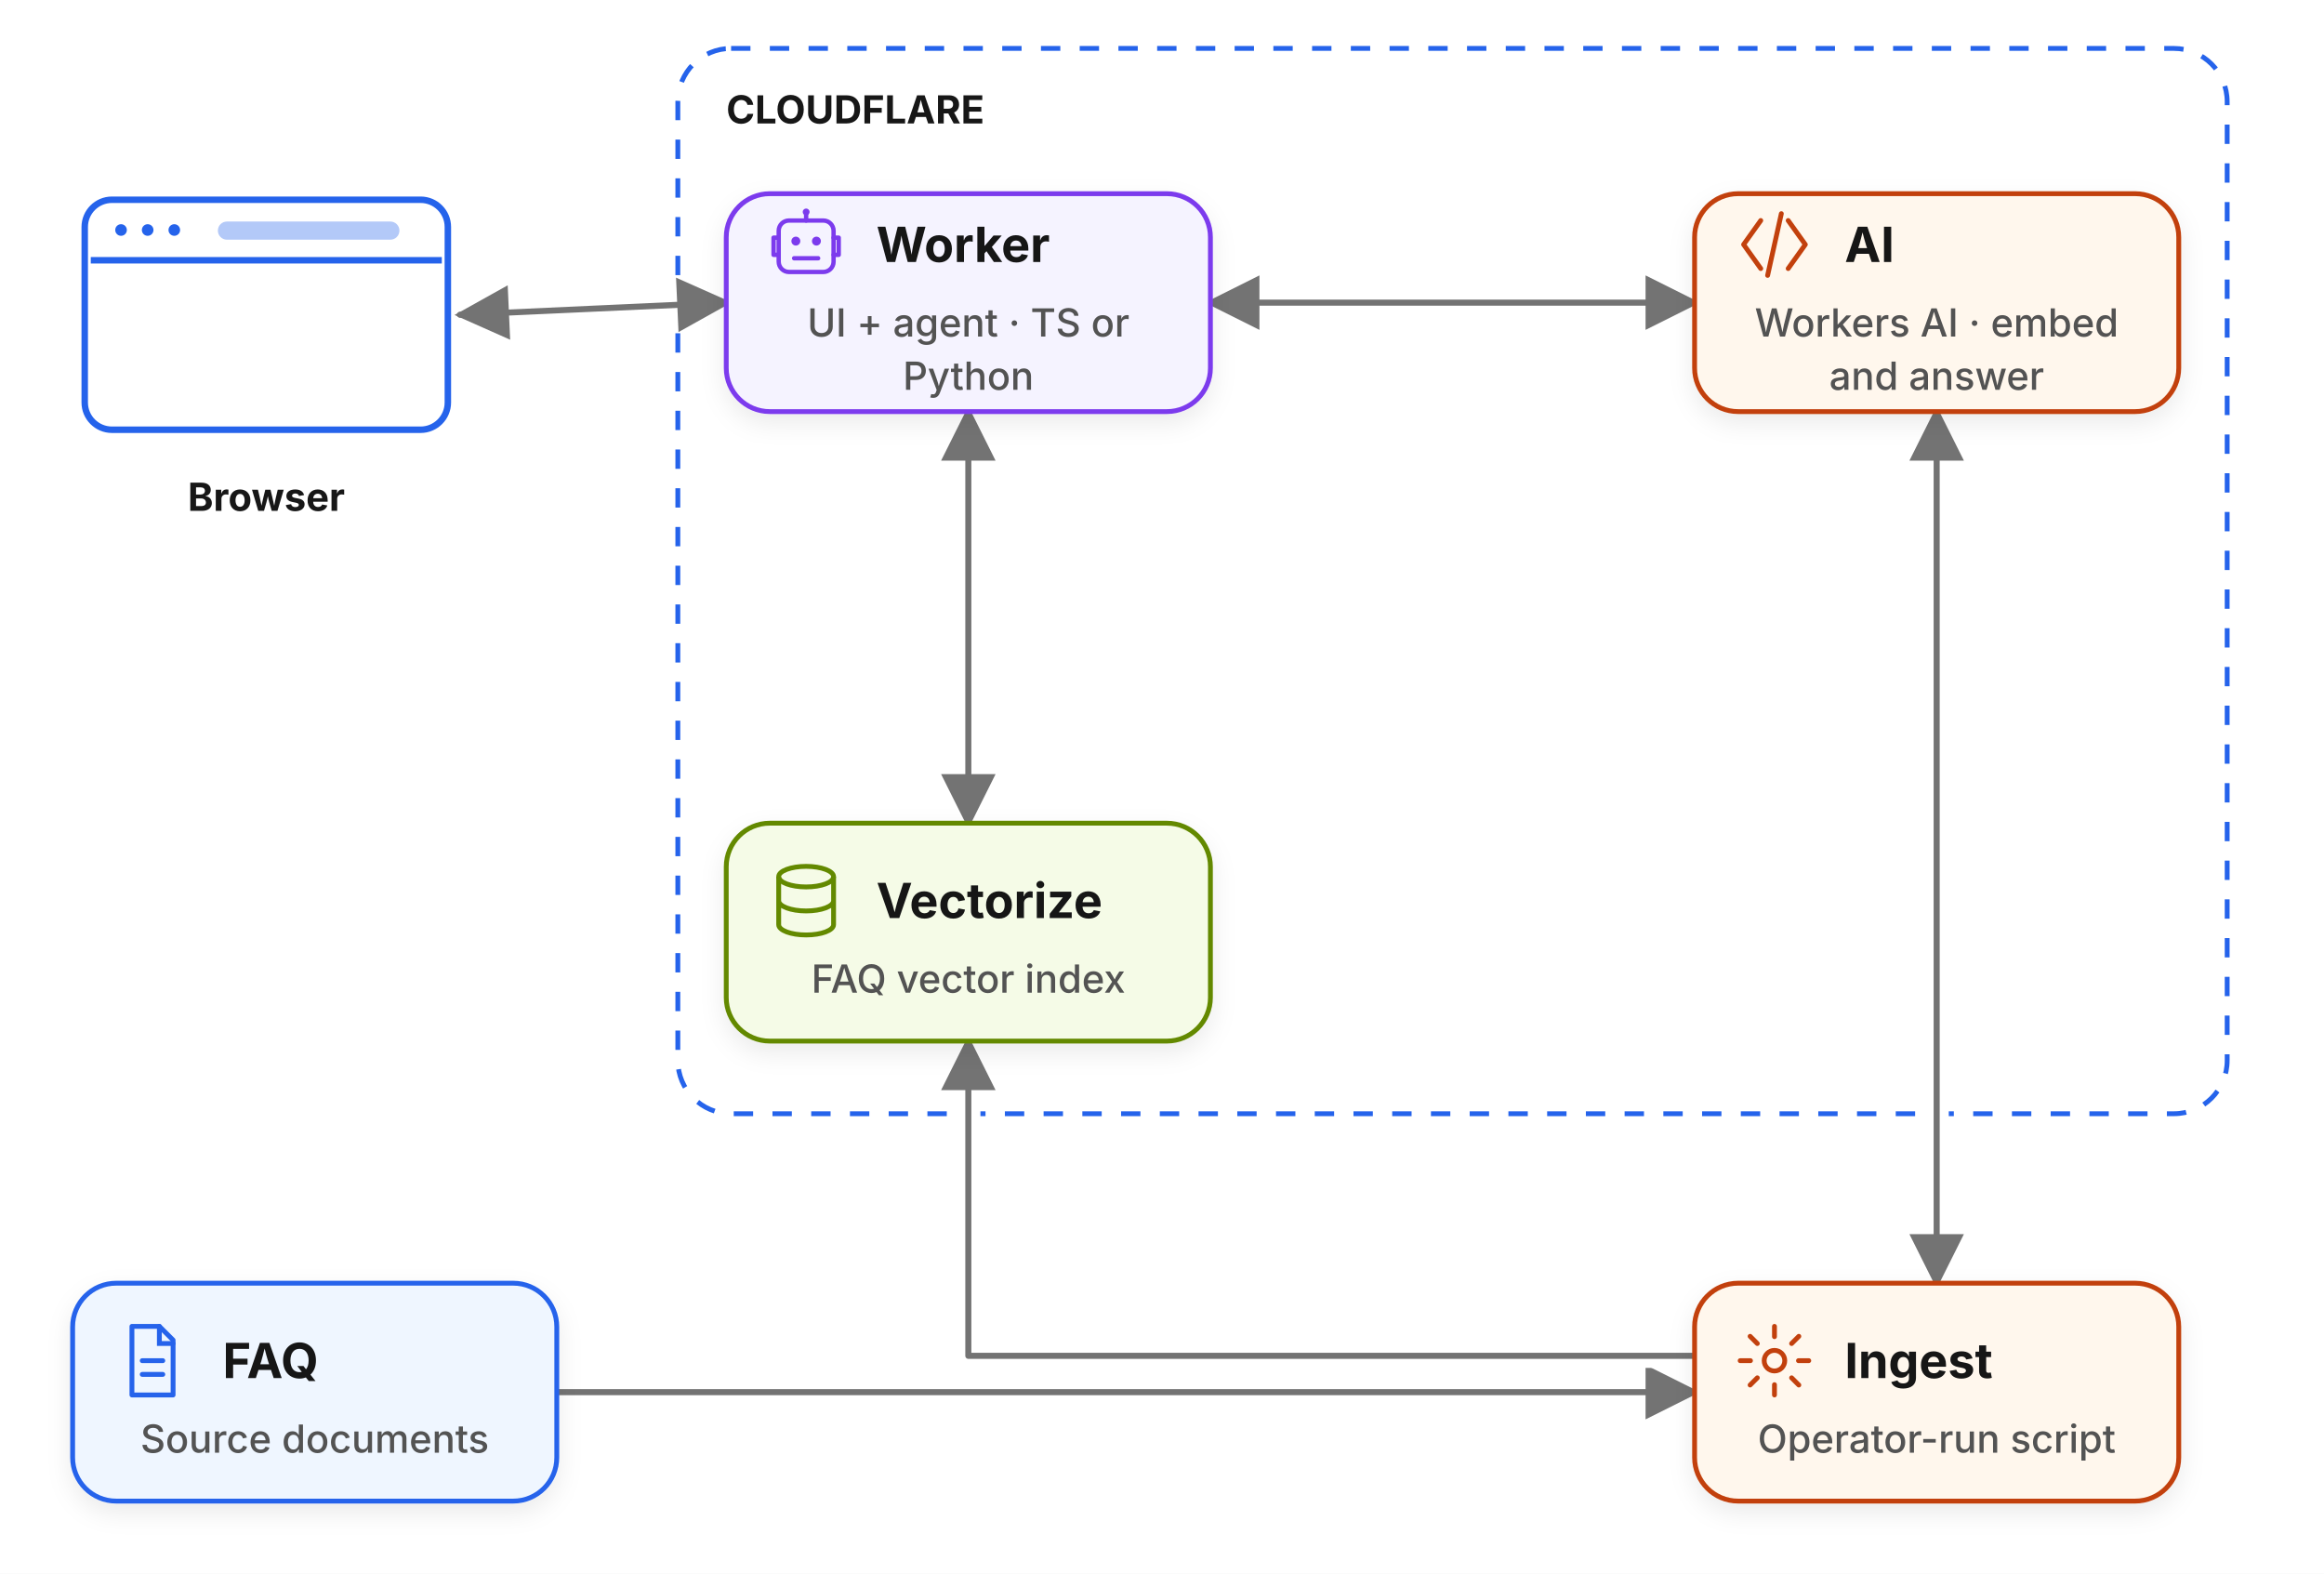
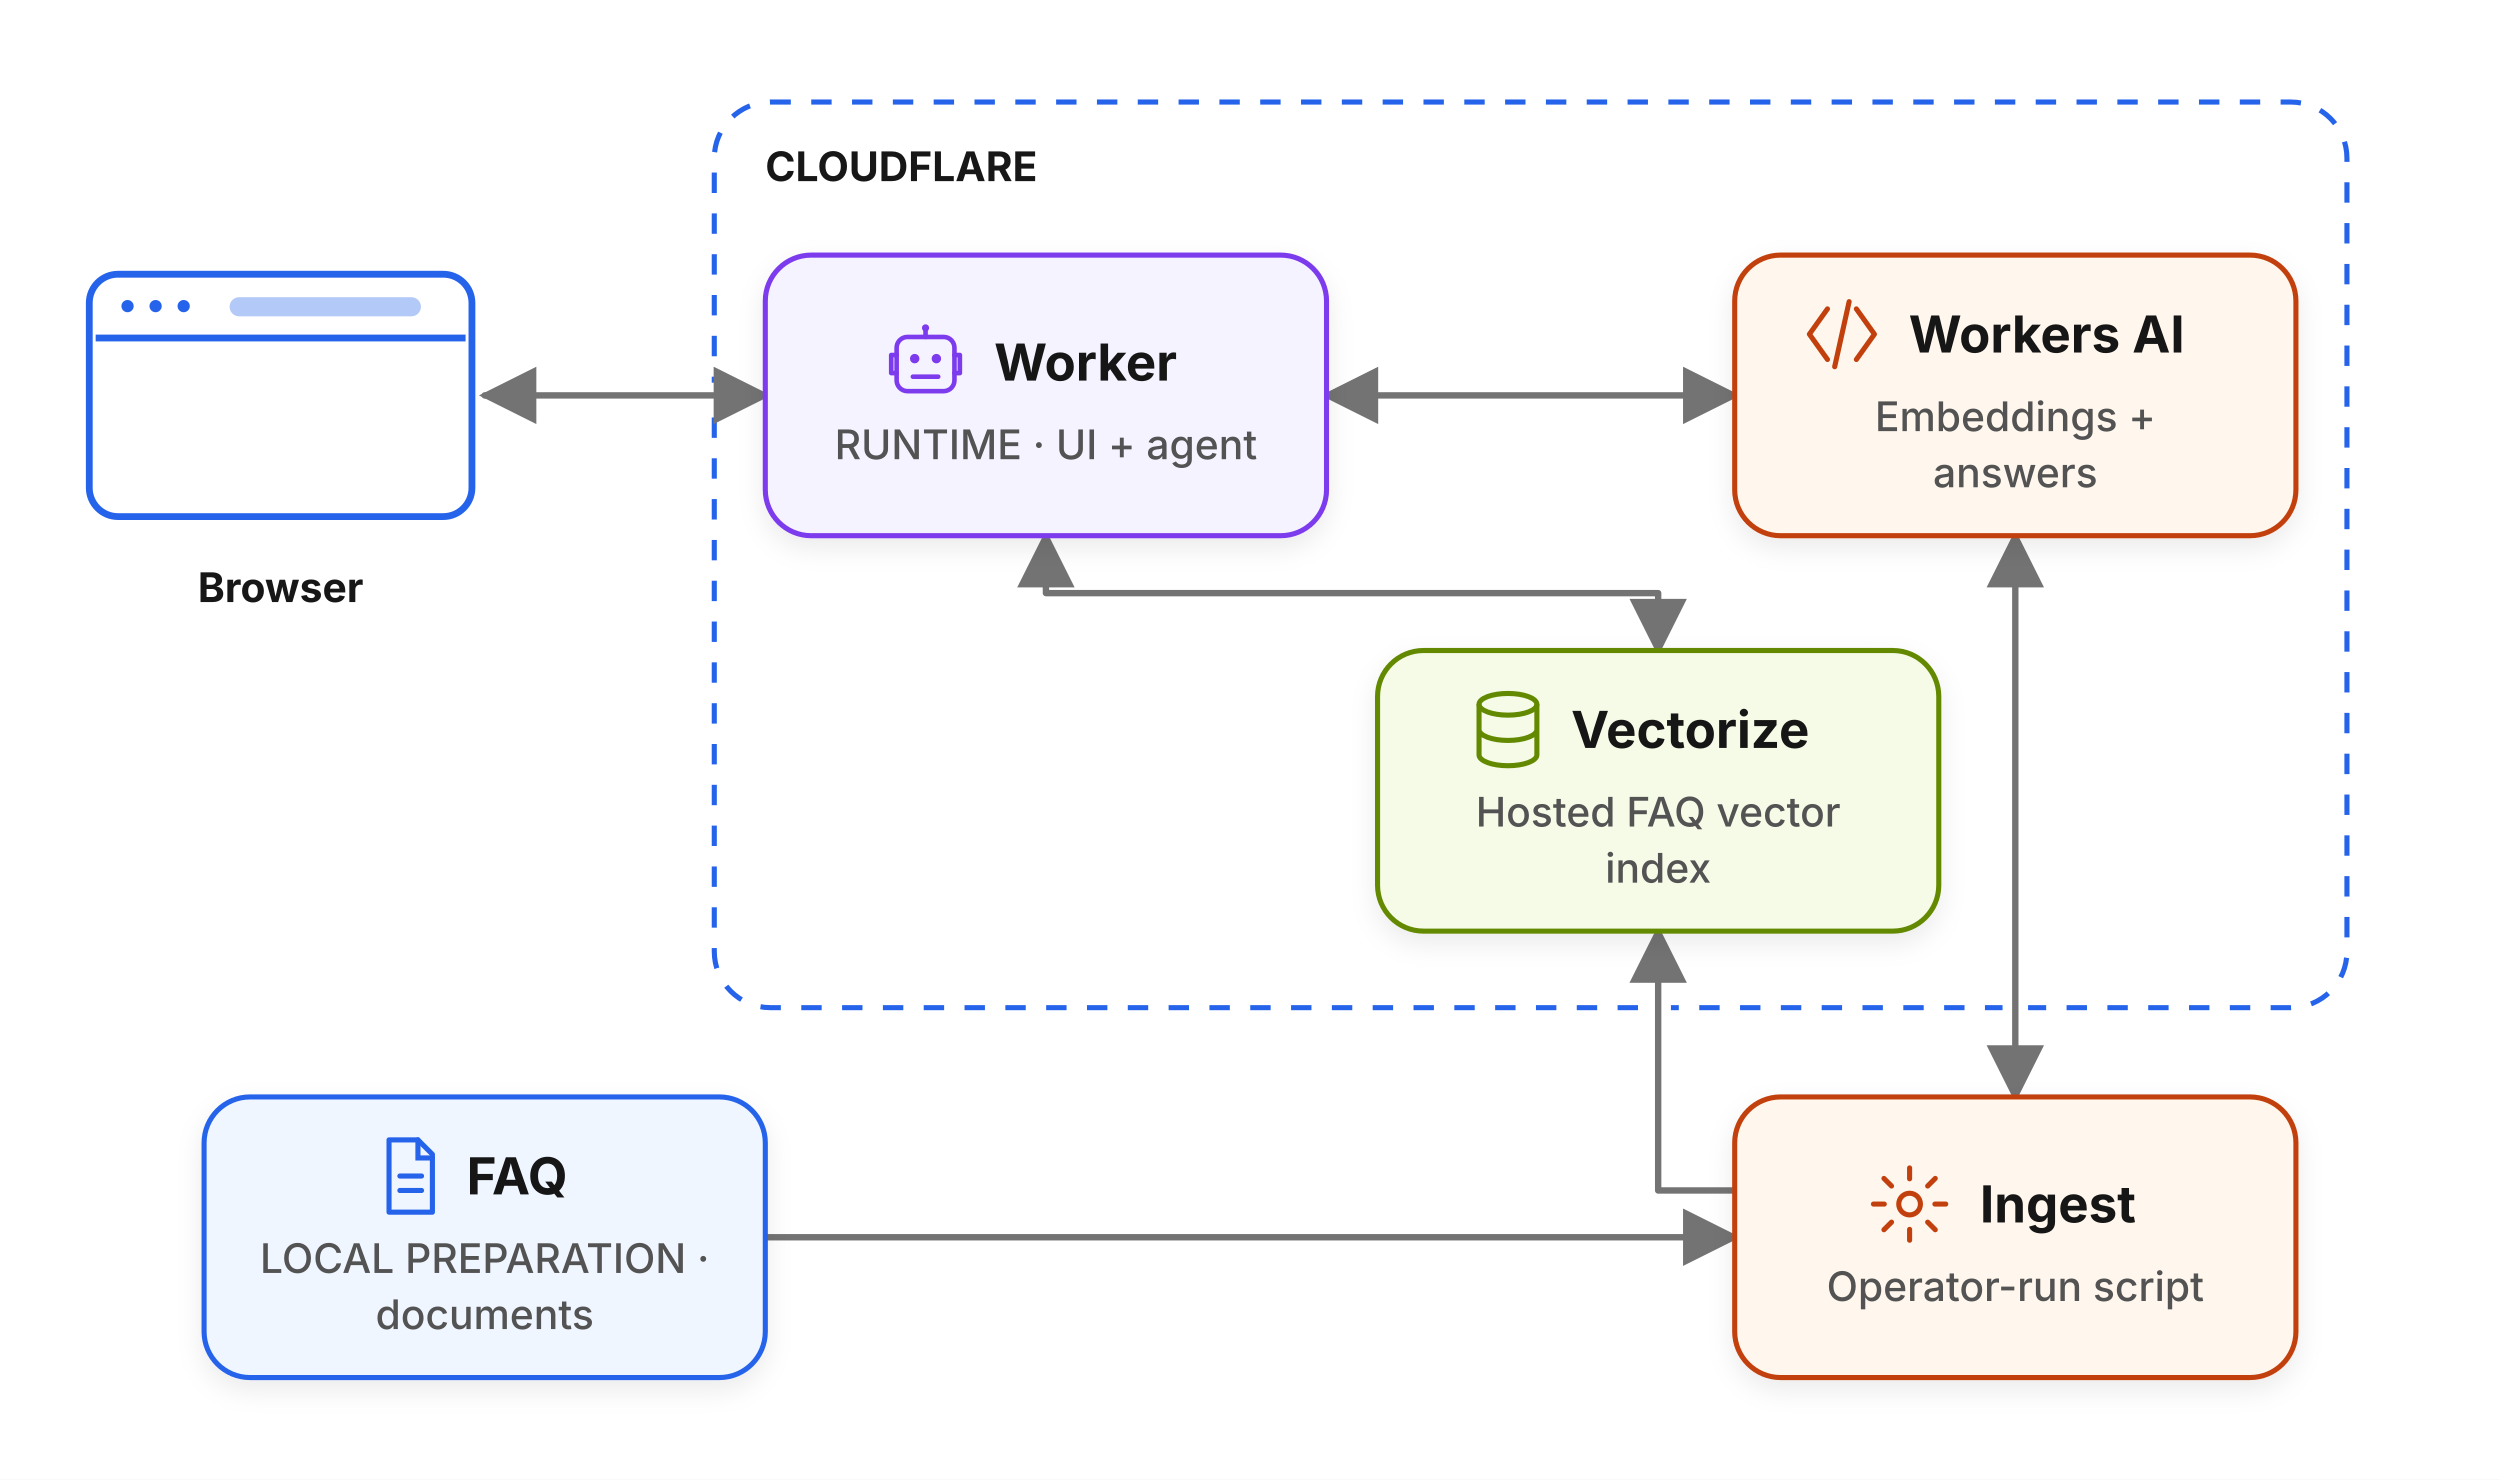
- <svg xmlns="http://www.w3.org/2000/svg" width="960" height="650" viewBox="0 0 960 650" role="img" aria-labelledby="title desc">
+ <svg xmlns="http://www.w3.org/2000/svg" width="980" height="580" viewBox="0 0 980 580" role="img" aria-labelledby="title desc">
  <defs>
    <filter id="shadow" x="-20%" y="-20%" width="140%" height="150%">
      <feDropShadow dx="0" dy="4" stdDeviation="5" flood-color="#000000" flood-opacity="0.08" />
    </filter>
    <marker id="arrow-purple" viewBox="0 0 10 10" refX="9" refY="5" markerWidth="9" markerHeight="9" orient="auto">
      <path d="M0 0 10 5 0 10Z" fill="#7c3aed" />
    </marker>
    <marker id="arrow-blue" viewBox="0 0 10 10" refX="9" refY="5" markerWidth="9" markerHeight="9" orient="auto">
      <path d="M0 0 10 5 0 10Z" fill="#2563eb" />
    </marker>
    <marker id="arrow-amber" viewBox="0 0 10 10" refX="9" refY="5" markerWidth="9" markerHeight="9" orient="auto">
      <path d="M0 0 10 5 0 10Z" fill="#c2410c" />
    </marker>
    <marker id="arrow-green" viewBox="0 0 10 10" refX="9" refY="5" markerWidth="9" markerHeight="9" orient="auto">
      <path d="M0 0 10 5 0 10Z" fill="#648900" />
    </marker>
    <marker id="arrow-red" viewBox="0 0 10 10" refX="9" refY="5" markerWidth="9" markerHeight="9" orient="auto">
      <path d="M0 0 10 5 0 10Z" fill="#dc2626" />
    </marker>
    <marker id="arrow-gray" viewBox="0 0 10 10" refX="9" refY="5" markerWidth="9" markerHeight="9" orient="auto">
      <path d="M0 0 10 5 0 10Z" fill="#737373" />
    </marker>
    <marker id="arrow-start-gray" viewBox="0 0 10 10" refX="9" refY="5" markerWidth="9" markerHeight="9" orient="auto-start-reverse">
      <path d="M0 0 10 5 0 10Z" fill="#737373" />
    </marker>
    <symbol id="icon-api" viewBox="0 0 24 24">
      <path d="m8 5-5 7 5 7M16 5l5 7-5 7M14 3l-4 18" fill="none" stroke="currentColor" stroke-width="2" stroke-linecap="round" stroke-linejoin="round" />
    </symbol>
    <symbol id="icon-browser" viewBox="0 0 32 22">
      <rect x="1" y="1.5" width="30" height="19" rx="2.25" fill="none" stroke="currentColor" stroke-width="2.67" />
      <path d="M1.5 6.5h29" fill="none" stroke="currentColor" stroke-width="2.67" />
      <circle cx="4" cy="4" r=".48" fill="currentColor" />
      <circle cx="6.2" cy="4" r=".48" fill="currentColor" />
      <circle cx="8.4" cy="4" r=".48" fill="currentColor" />
      <rect x="12" y="3.3" width="15" height="1.5" rx=".75" fill="currentColor" opacity=".35" />
    </symbol>
    <symbol id="icon-database" viewBox="0 0 24 24">
      <ellipse cx="12" cy="5" rx="8" ry="3" fill="none" stroke="currentColor" stroke-width="2" />
      <path d="M4 5v7c0 1.66 3.58 3 8 3s8-1.34 8-3V5M4 12v7c0 1.66 3.58 3 8 3s8-1.34 8-3v-7" fill="none" stroke="currentColor" stroke-width="2" />
    </symbol>
    <symbol id="icon-document" viewBox="0 0 24 24">
      <path d="M6 2h8l4 4v16H6Z" fill="none" stroke="currentColor" stroke-width="2" stroke-linejoin="round" />
      <path d="M14 2v5h4M9 12h6M9 16h6" fill="none" stroke="currentColor" stroke-width="2" stroke-linecap="round" />
    </symbol>
    <symbol id="icon-robot" viewBox="0 0 24 24">
      <path d="M12 5V2.5" fill="none" stroke="currentColor" stroke-width="1.8" stroke-linecap="round" />
      <circle cx="12" cy="2.5" r="1" fill="currentColor" />
      <rect x="4" y="5" width="16" height="15" rx="3" fill="none" stroke="currentColor" stroke-width="1.8" />
      <path d="M4 10H2.5v5H4M20 10h1.5v5H20" fill="none" stroke="currentColor" stroke-width="1.8" stroke-linecap="round" stroke-linejoin="round" />
      <circle cx="9" cy="11" r="1.3" fill="currentColor" />
      <circle cx="15" cy="11" r="1.3" fill="currentColor" />
      <path d="M8.5 16h7" fill="none" stroke="currentColor" stroke-width="1.8" stroke-linecap="round" />
    </symbol>
    <symbol id="icon-settings" viewBox="0 0 24 24">
      <circle cx="12" cy="12" r="3" fill="none" stroke="currentColor" stroke-width="2" />
      <path d="M12 2v3M12 19v3M2 12h3M19 12h3M4.9 4.9 7 7M17 17l2.1 2.1M19.1 4.9 17 7M7 17l-2.1 2.1" fill="none" stroke="currentColor" stroke-width="2" stroke-linecap="round" />
    </symbol>
    <style>
      text { font-family: "Inter", system-ui, -apple-system, BlinkMacSystemFont, "Segoe UI", sans-serif; fill: #171717; }
      symbol [stroke] { vector-effect: non-scaling-stroke; }
      .node rect { stroke-width: 2; }
      .node-boundary rect { stroke-width: 2; stroke-dasharray: 8 8; }
      .boundary-title { font-size: 16px; font-weight: 750; text-anchor: start; }
      .node-title { font-weight: 750; text-anchor: middle; }
      .node-title.icon-copy { text-anchor: start; }
      .node-subtitle { font-weight: 500; fill: #525252; text-anchor: middle; }
      .eyebrow { font-weight: 750; letter-spacing: 1px; fill: #525252; text-anchor: middle; }
      .mention-icon { font-size: 27px; font-weight: 750; text-anchor: middle; }
      .standalone-mention { font-size: 52px; font-weight: 750; text-anchor: middle; }
      .icon-node-title { font-size: 16px; font-weight: 750; text-anchor: middle; }
      .edge { fill: none; stroke-width: 2.5; stroke-linecap: round; stroke-linejoin: round; }
      .edge-label rect { stroke-width: 2; }
      .edge-label text { font-size: 14px; font-weight: 750; text-anchor: middle; dominant-baseline: central; }
      .divider { stroke: #d4d4d4; stroke-width: 2; stroke-dasharray: 6 8; stroke-linecap: round; }
      .center-annotation { fill: #f5f5f5; stroke: none; }
      .center-title { font-weight: 800; letter-spacing: 0.08em; fill: #404040; text-anchor: middle; }
      .center-detail { font-weight: 600; fill: #525252; text-anchor: middle; }
    </style>
  </defs>
-   <rect width="960" height="650" fill="#ffffff" />
-   <g class="node-boundary node-blue" transform="translate(280 20)">
-     <rect width="640" height="440" rx="22" fill="none" stroke="#2563eb" />
+   <rect width="980" height="580" fill="#ffffff" />
+   <g class="node-boundary node-blue" transform="translate(280 40)">
+     <rect width="640" height="355" rx="22" fill="none" stroke="#2563eb" />
    <text class="boundary-title" x="20" y="31">CLOUDFLARE</text>
  </g>
-   <path class="edge-boundary-halo" d="M190 130L300 125" fill="none" stroke="#ffffff" stroke-width="10" stroke-linecap="round" stroke-linejoin="round" />
-   <path class="edge" d="M190 130L300 125" stroke="#737373" marker-start="url(#arrow-start-gray)" marker-end="url(#arrow-gray)" />
-   <path class="edge" d="M500 125L700 125" stroke="#737373" marker-start="url(#arrow-start-gray)" marker-end="url(#arrow-gray)" />
-   <path class="edge" d="M400 170L400 340" stroke="#737373" marker-start="url(#arrow-start-gray)" marker-end="url(#arrow-gray)" />
-   <path class="edge" d="M230 575L700 575" stroke="#737373" marker-end="url(#arrow-gray)" />
-   <path class="edge-boundary-halo" d="M700 560L400 560L400 430" fill="none" stroke="#ffffff" stroke-width="10" stroke-linecap="round" stroke-linejoin="round" />
-   <path class="edge" d="M700 560L400 560L400 430" stroke="#737373" marker-end="url(#arrow-gray)" />
-   <path class="edge-boundary-halo" d="M800 530V350H800V170" fill="none" stroke="#ffffff" stroke-width="10" stroke-linecap="round" stroke-linejoin="round" />
-   <path class="edge" d="M800 530V350H800V170" stroke="#737373" marker-start="url(#arrow-start-gray)" marker-end="url(#arrow-gray)" />
-   <g class="node-icon-only node-blue" transform="translate(30 74)">
+   <path class="edge-boundary-halo" d="M190 155L300 155" fill="none" stroke="#ffffff" stroke-width="10" stroke-linecap="round" stroke-linejoin="round" />
+   <path class="edge" d="M190 155L300 155" stroke="#737373" marker-start="url(#arrow-start-gray)" marker-end="url(#arrow-gray)" />
+   <path class="edge" d="M520 155L680 155" stroke="#737373" marker-start="url(#arrow-start-gray)" marker-end="url(#arrow-gray)" />
+   <path class="edge" d="M410 210V232.5H650V255" stroke="#737373" marker-start="url(#arrow-start-gray)" marker-end="url(#arrow-gray)" />
+   <path class="edge" d="M300 485L680 485" stroke="#737373" marker-end="url(#arrow-gray)" />
+   <path class="edge-boundary-halo" d="M680 466.67L650 466.67L650 365" fill="none" stroke="#ffffff" stroke-width="10" stroke-linecap="round" stroke-linejoin="round" />
+   <path class="edge" d="M680 466.67L650 466.67L650 365" stroke="#737373" marker-end="url(#arrow-gray)" />
+   <path class="edge-boundary-halo" d="M790 430V320H790V210" fill="none" stroke="#ffffff" stroke-width="10" stroke-linecap="round" stroke-linejoin="round" />
+   <path class="edge" d="M790 430V320H790V210" stroke="#737373" marker-start="url(#arrow-start-gray)" marker-end="url(#arrow-gray)" />
+   <g class="node-icon-only node-blue" transform="translate(30 99)">
    <use href="#icon-browser" x="0" y="0" width="160" height="112" color="#2563eb" />
    <text class="icon-node-title" x="80" y="137">Browser</text>
  </g>
-   <g class="node node-purple" transform="translate(300 80)" filter="url(#shadow)">
-     <rect width="200" height="90" rx="18" fill="#f5f3ff" stroke="#7c3aed" />
-     <use href="#icon-robot" x="16" y="4" width="34" height="34" color="#7c3aed" />
-     <text class="node-title icon-copy" x="62" y="28.2" font-size="20">Worker</text>
-     <text class="node-subtitle" x="100" y="59" font-size="16">UI + agent · TS or</text>
-     <text class="node-subtitle" x="100" y="81" font-size="16">Python</text>
+   <g class="node node-purple" transform="translate(300 100)" filter="url(#shadow)">
+     <rect width="220" height="110" rx="18" fill="#f5f3ff" stroke="#7c3aed" />
+     <use href="#icon-robot" x="45.81" y="25" width="34" height="34" color="#7c3aed" />
+     <text class="node-title icon-copy" x="89.7" y="49.2" font-size="20">Worker</text>
+     <text class="node-subtitle" x="110" y="80" font-size="16">RUNTIME · UI + agent</text>
  </g>
-   <g class="node node-amber" transform="translate(700 80)" filter="url(#shadow)">
-     <rect width="200" height="90" rx="18" fill="#fff7ed" stroke="#c2410c" />
-     <use href="#icon-api" x="16" y="4" width="34" height="34" color="#c2410c" />
-     <text class="node-title icon-copy" x="62" y="28.2" font-size="20">AI</text>
-     <text class="node-subtitle" x="100" y="59" font-size="16">Workers AI · embed</text>
-     <text class="node-subtitle" x="100" y="81" font-size="16">and answer</text>
+   <g class="node node-amber" transform="translate(680 100)" filter="url(#shadow)">
+     <rect width="220" height="110" rx="18" fill="#fff7ed" stroke="#c2410c" />
+     <use href="#icon-api" x="25.03" y="14" width="34" height="34" color="#c2410c" />
+     <text class="node-title icon-copy" x="68.21" y="38.2" font-size="20">Workers AI</text>
+     <text class="node-subtitle" x="110" y="69" font-size="16">Embeddings +</text>
+     <text class="node-subtitle" x="110" y="91" font-size="16">answers</text>
  </g>
-   <g class="node node-green" transform="translate(300 340)" filter="url(#shadow)">
-     <rect width="200" height="90" rx="18" fill="#f5fbe7" stroke="#648900" />
-     <use href="#icon-database" x="16" y="15" width="34" height="34" color="#648900" />
-     <text class="node-title icon-copy" x="62" y="39.2" font-size="20">Vectorize</text>
-     <text class="node-subtitle" x="100" y="70" font-size="16">FAQ vector index</text>
+   <g class="node node-green" transform="translate(540 255)" filter="url(#shadow)">
+     <rect width="220" height="110" rx="18" fill="#f5fbe7" stroke="#648900" />
+     <use href="#icon-database" x="34.12" y="14" width="34" height="34" color="#648900" />
+     <text class="node-title icon-copy" x="75.87" y="38.2" font-size="20">Vectorize</text>
+     <text class="node-subtitle" x="110" y="69" font-size="16">Hosted FAQ vector</text>
+     <text class="node-subtitle" x="110" y="91" font-size="16">index</text>
  </g>
-   <g class="node node-blue" transform="translate(30 530)" filter="url(#shadow)">
-     <rect width="200" height="90" rx="18" fill="#eff6ff" stroke="#2563eb" />
-     <use href="#icon-document" x="16" y="15" width="34" height="34" color="#2563eb" />
-     <text class="node-title icon-copy" x="62" y="39.2" font-size="20">FAQ</text>
-     <text class="node-subtitle" x="100" y="70" font-size="16">Source documents</text>
+   <g class="node node-blue" transform="translate(80 430)" filter="url(#shadow)">
+     <rect width="220" height="110" rx="18" fill="#eff6ff" stroke="#2563eb" />
+     <use href="#icon-document" x="64" y="14" width="34" height="34" color="#2563eb" />
+     <text class="node-title icon-copy" x="102.93" y="38.2" font-size="20">FAQ</text>
+     <text class="node-subtitle" x="110" y="69" font-size="16">LOCAL PREPARATION ·</text>
+     <text class="node-subtitle" x="110" y="91" font-size="16">documents</text>
  </g>
-   <g class="node node-amber" transform="translate(700 530)" filter="url(#shadow)">
-     <rect width="200" height="90" rx="18" fill="#fff7ed" stroke="#c2410c" />
-     <use href="#icon-settings" x="16" y="15" width="34" height="34" color="#c2410c" />
-     <text class="node-title icon-copy" x="62" y="39.2" font-size="20">Ingest</text>
-     <text class="node-subtitle" x="100" y="70" font-size="16">Operator-run script</text>
+   <g class="node node-amber" transform="translate(680 430)" filter="url(#shadow)">
+     <rect width="220" height="110" rx="18" fill="#fff7ed" stroke="#c2410c" />
+     <use href="#icon-settings" x="51.56" y="25" width="34" height="34" color="#c2410c" />
+     <text class="node-title icon-copy" x="96.13" y="49.2" font-size="20">Ingest</text>
+     <text class="node-subtitle" x="110" y="80" font-size="16">Operator-run script</text>
  </g>
</svg>
